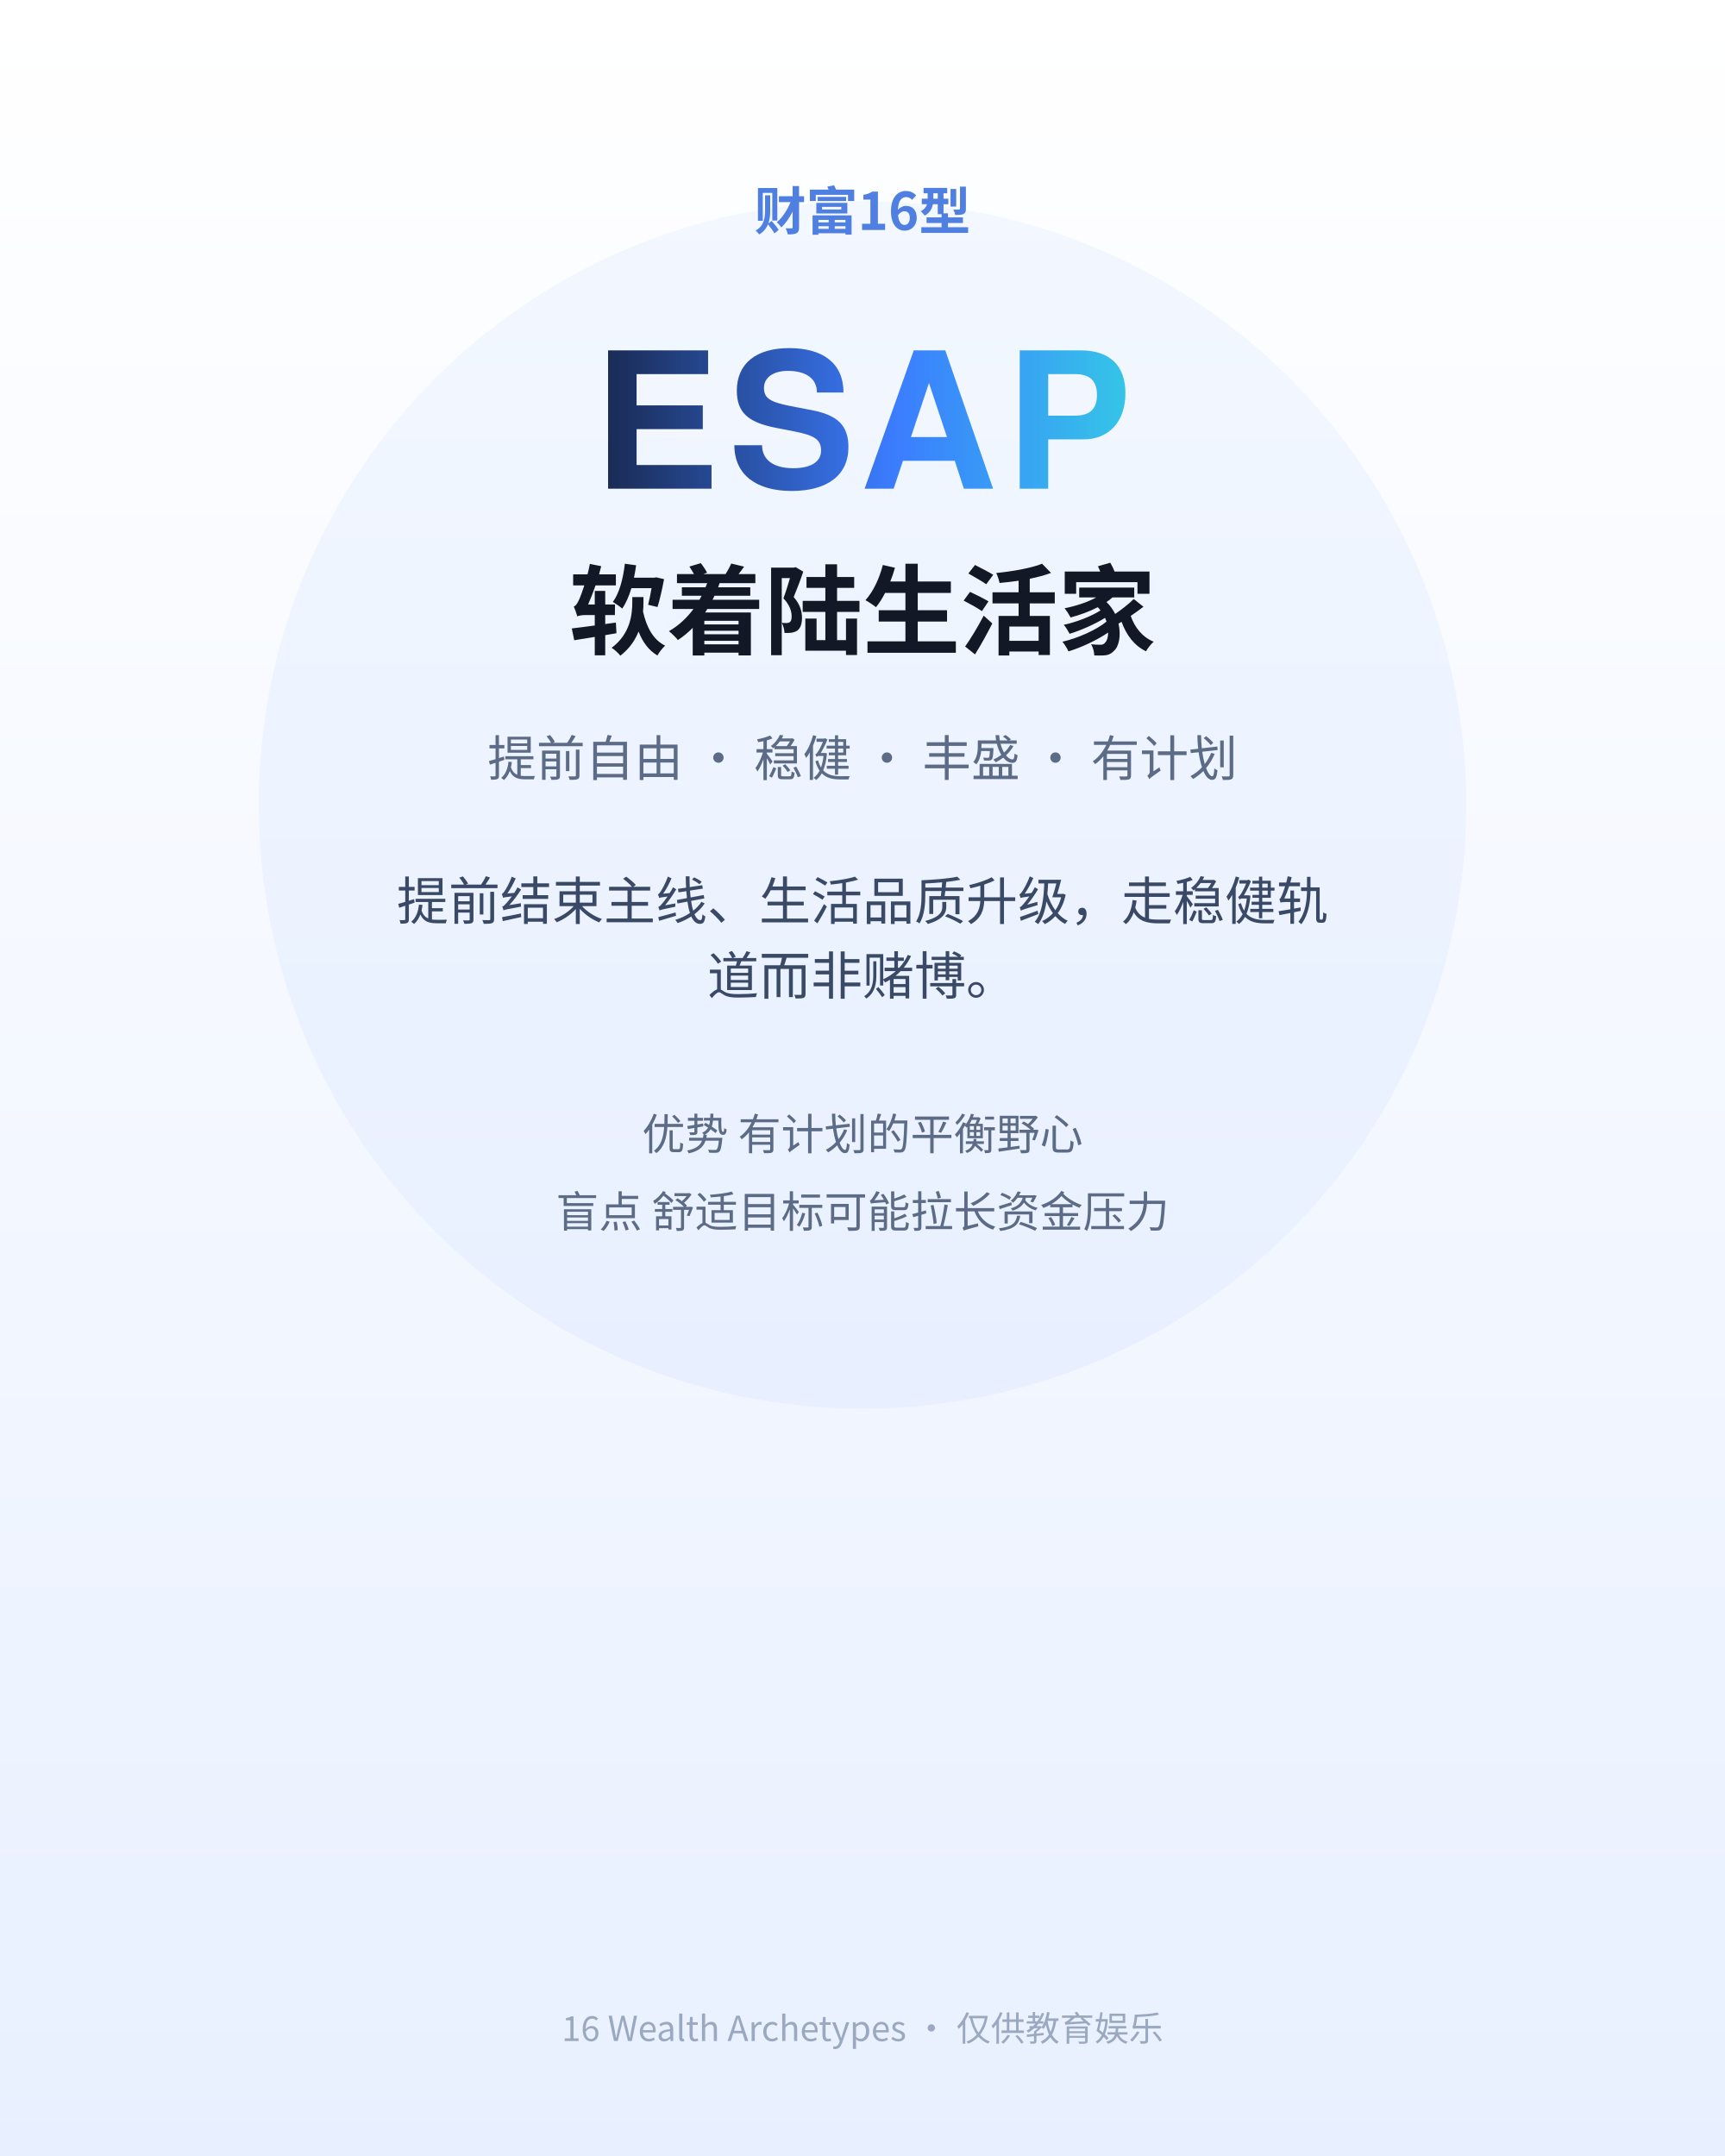
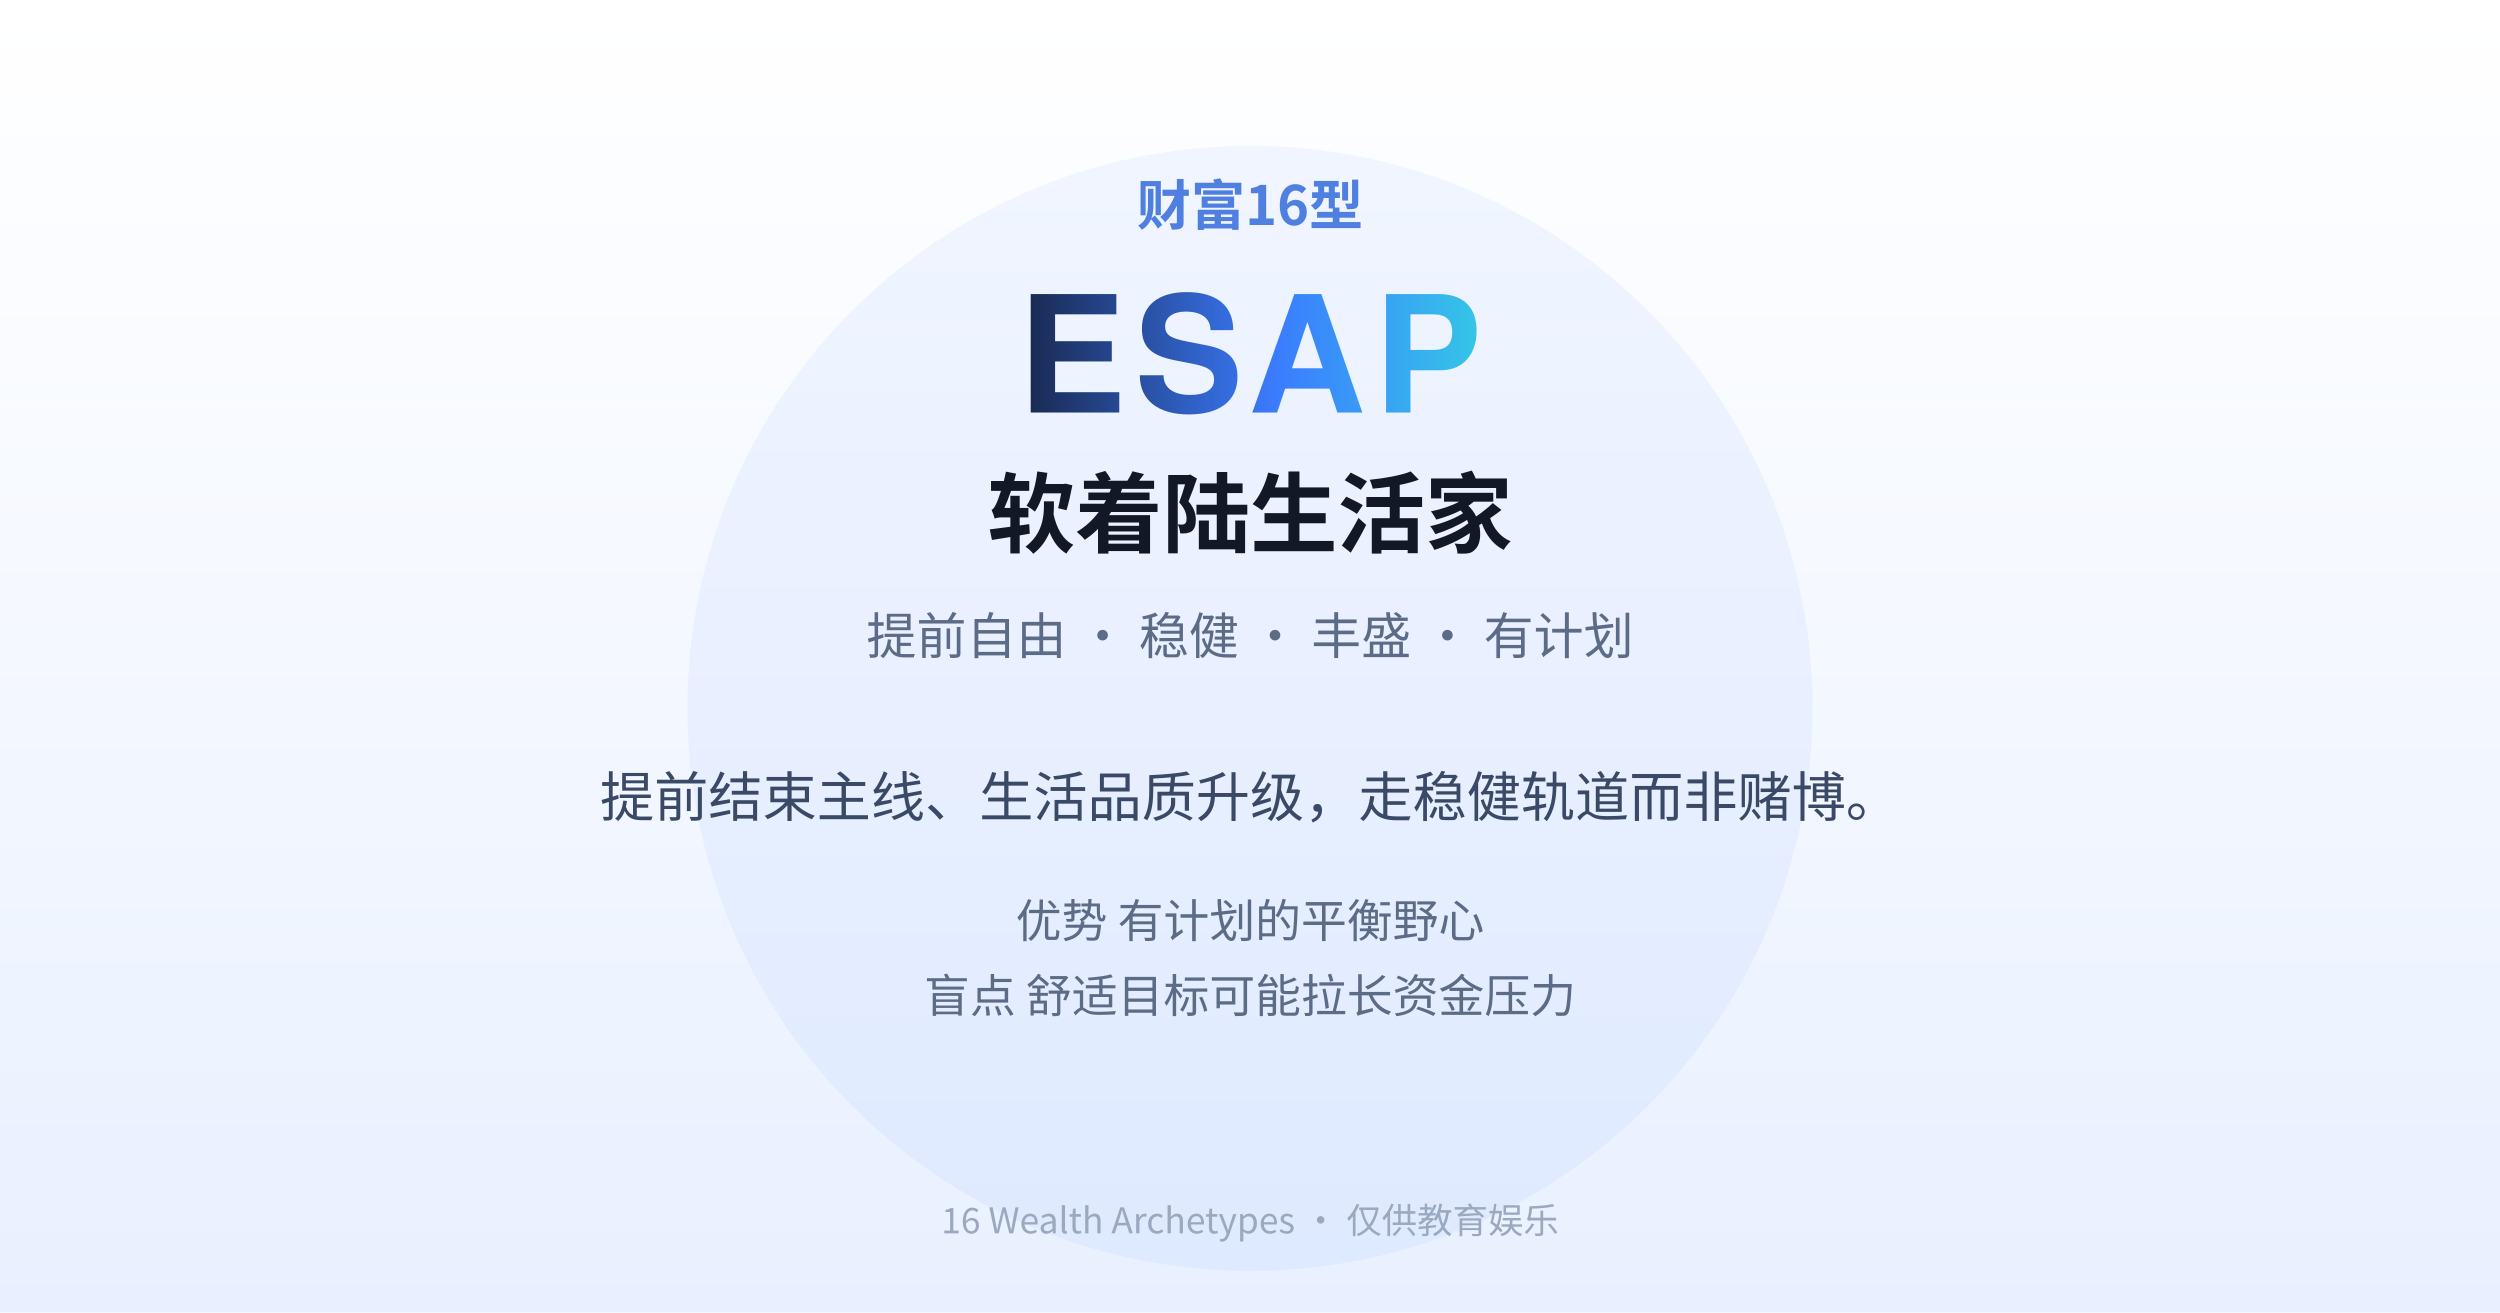
- <svg xmlns="http://www.w3.org/2000/svg" width="1200" height="1500" viewBox="0 0 1200 1500">
+ <svg xmlns="http://www.w3.org/2000/svg" width="1200" height="630" viewBox="0 0 1200 630">
  <defs>
    <linearGradient id="bg" x1="0" y1="0" x2="0" y2="1">
      <stop offset="0%" stop-color="#ffffff" />
      <stop offset="55%" stop-color="#f3f7ff" />
      <stop offset="100%" stop-color="#e8f0ff" />
    </linearGradient>
    <linearGradient id="code" x1="0" y1="0" x2="1" y2="0">
      <stop offset="0%" stop-color="#1a2b55" />
      <stop offset="55%" stop-color="#3b7cff" />
      <stop offset="100%" stop-color="#35c4e8" />
    </linearGradient>
  </defs>
-   <rect width="1200" height="1500" fill="url(#bg)" />
-   <circle cx="600" cy="560" r="420" fill="#3b7cff" fill-opacity="0.05" />
-   <text x="600" y="160" text-anchor="middle" fill="#4f7fe0" font-size="36" font-weight="600" font-family="PingFang SC, Hiragino Sans GB, Noto Sans CJK SC, sans-serif">财富16型</text>
-   <text x="600" y="340" text-anchor="middle" fill="url(#code)" font-size="132" font-weight="800" font-family="Avenir Next, Helvetica Neue, sans-serif" letter-spacing="6">ESAP</text>
-   <text x="600" y="450" text-anchor="middle" fill="#121826" font-size="68" font-weight="700" font-family="PingFang SC, Hiragino Sans GB, Noto Sans CJK SC, sans-serif">软着陆生活家</text>
-   <text x="600" y="540" text-anchor="middle" fill="#5c6b86" font-size="34" font-weight="500" font-family="PingFang SC, Hiragino Sans GB, Noto Sans CJK SC, sans-serif">提前自由 · 稳健 · 丰盛 · 有计划</text>
-   <text x="600" y="640" text-anchor="middle" fill="#3a4a66" font-size="36" font-weight="500" font-family="PingFang SC, Hiragino Sans GB, Noto Sans CJK SC, sans-serif">提前结束主线、生活品质升级，走稳健轨</text>
-   <text x="600" y="692" text-anchor="middle" fill="#3a4a66" font-size="36" font-weight="500" font-family="PingFang SC, Hiragino Sans GB, Noto Sans CJK SC, sans-serif">道而非赌博。</text>
-   <text x="600" y="800" text-anchor="middle" fill="#5c6b86" font-size="30" font-weight="500" font-family="PingFang SC, Hiragino Sans GB, Noto Sans CJK SC, sans-serif">优势  有计划的平衡野心</text>
-   <text x="600" y="854" text-anchor="middle" fill="#5c6b86" font-size="30" font-weight="500" font-family="PingFang SC, Hiragino Sans GB, Noto Sans CJK SC, sans-serif">盲点  舒适目标可能拉长资金压力</text>
-   <text x="600" y="1420" text-anchor="middle" fill="#9aa8c0" font-size="24" font-family="PingFang SC, Hiragino Sans GB, Noto Sans CJK SC, sans-serif">16 Wealth Archetypes · 仅供教育娱乐</text>
+   <rect width="1200" height="630" fill="url(#bg)" />
+   <circle cx="600" cy="340" r="270" fill="#3b7cff" fill-opacity="0.06" />
+   <text x="600" y="108" text-anchor="middle" fill="#4f7fe0" font-size="26" font-weight="600" font-family="PingFang SC, Hiragino Sans GB, Noto Sans CJK SC, sans-serif">财富16型</text>
+   <text x="600" y="198" text-anchor="middle" fill="url(#code)" font-size="78" font-weight="800" font-family="Avenir Next, Helvetica Neue, sans-serif" letter-spacing="4">ESAP</text>
+   <text x="600" y="262" text-anchor="middle" fill="#121826" font-size="42" font-weight="700" font-family="PingFang SC, Hiragino Sans GB, Noto Sans CJK SC, sans-serif">软着陆生活家</text>
+   <text x="600" y="314" text-anchor="middle" fill="#5c6b86" font-size="24" font-weight="500" font-family="PingFang SC, Hiragino Sans GB, Noto Sans CJK SC, sans-serif">提前自由 · 稳健 · 丰盛 · 有计划</text>
+   <text x="600" y="392" text-anchor="middle" fill="#3a4a66" font-size="26" font-weight="500" font-family="PingFang SC, Hiragino Sans GB, Noto Sans CJK SC, sans-serif">提前结束主线、生活品质升级，走稳健轨道而非赌博。</text>
+   <text x="600" y="450" text-anchor="middle" fill="#5c6b86" font-size="22" font-weight="500" font-family="PingFang SC, Hiragino Sans GB, Noto Sans CJK SC, sans-serif">优势  有计划的平衡野心</text>
+   <text x="600" y="486" text-anchor="middle" fill="#5c6b86" font-size="22" font-weight="500" font-family="PingFang SC, Hiragino Sans GB, Noto Sans CJK SC, sans-serif">盲点  舒适目标可能拉长资金压力</text>
+   <text x="600" y="592" text-anchor="middle" fill="#9aa8c0" font-size="17" font-family="PingFang SC, Hiragino Sans GB, Noto Sans CJK SC, sans-serif">16 Wealth Archetypes · 仅供教育娱乐</text>
</svg>
